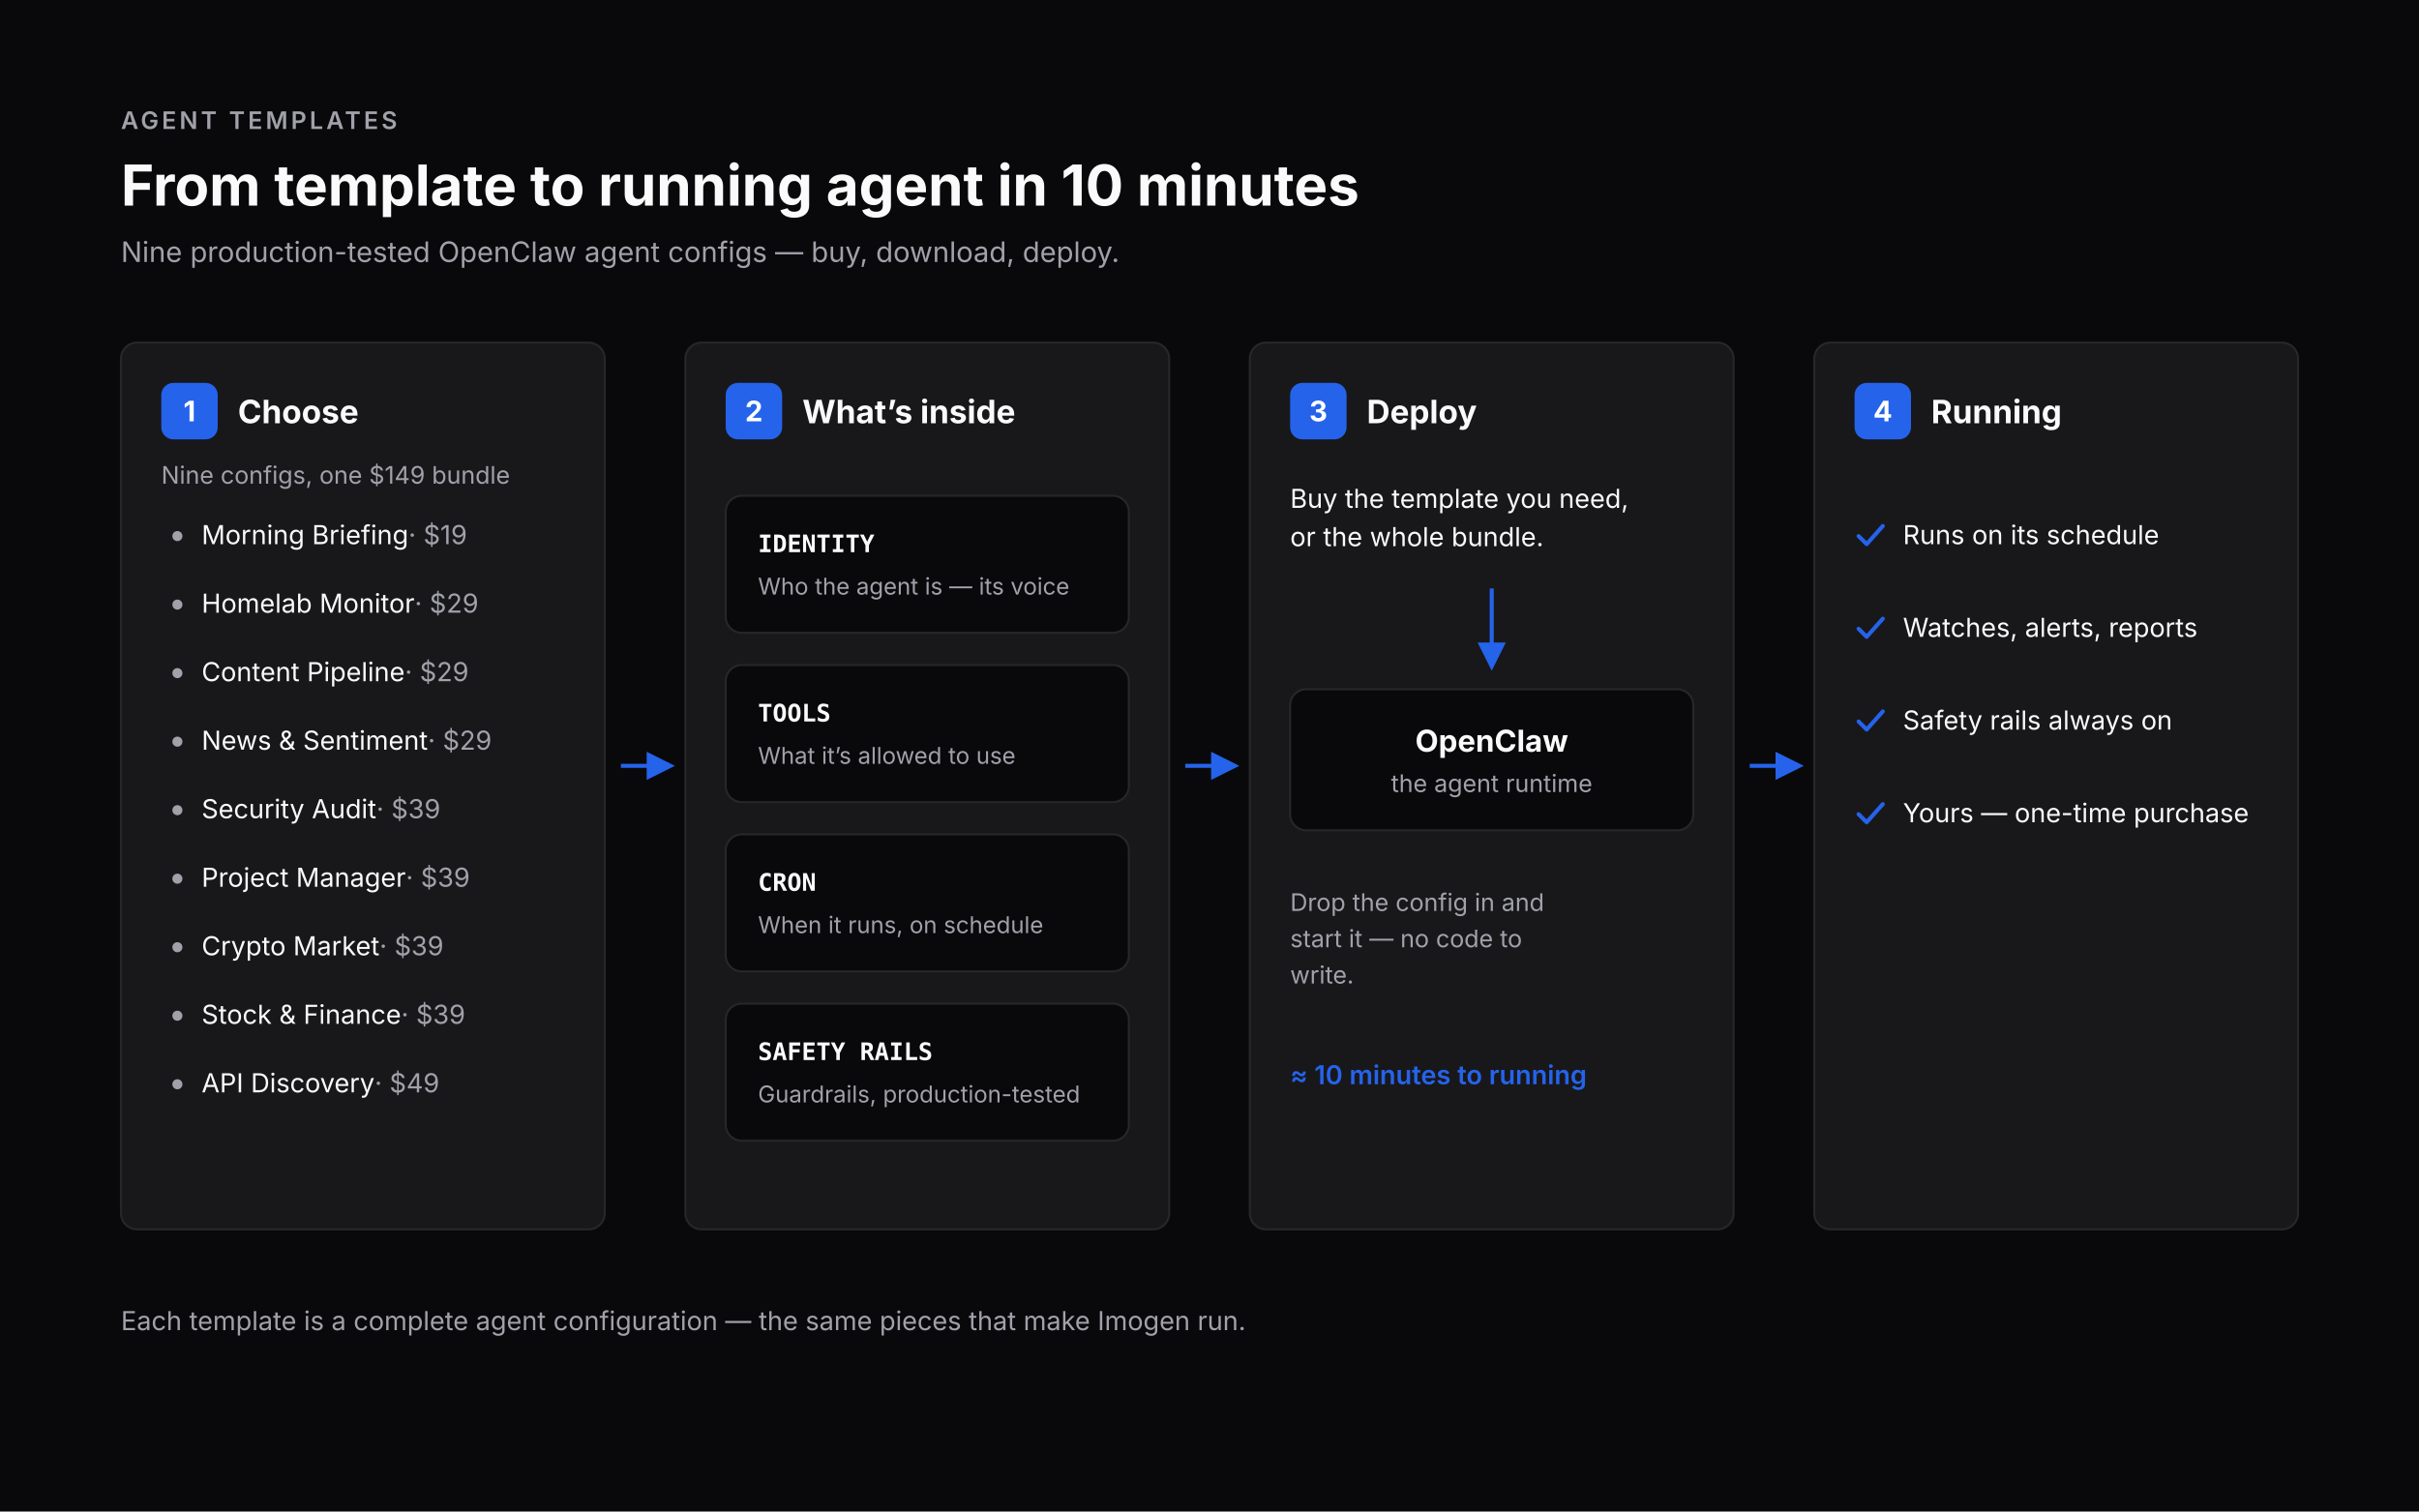
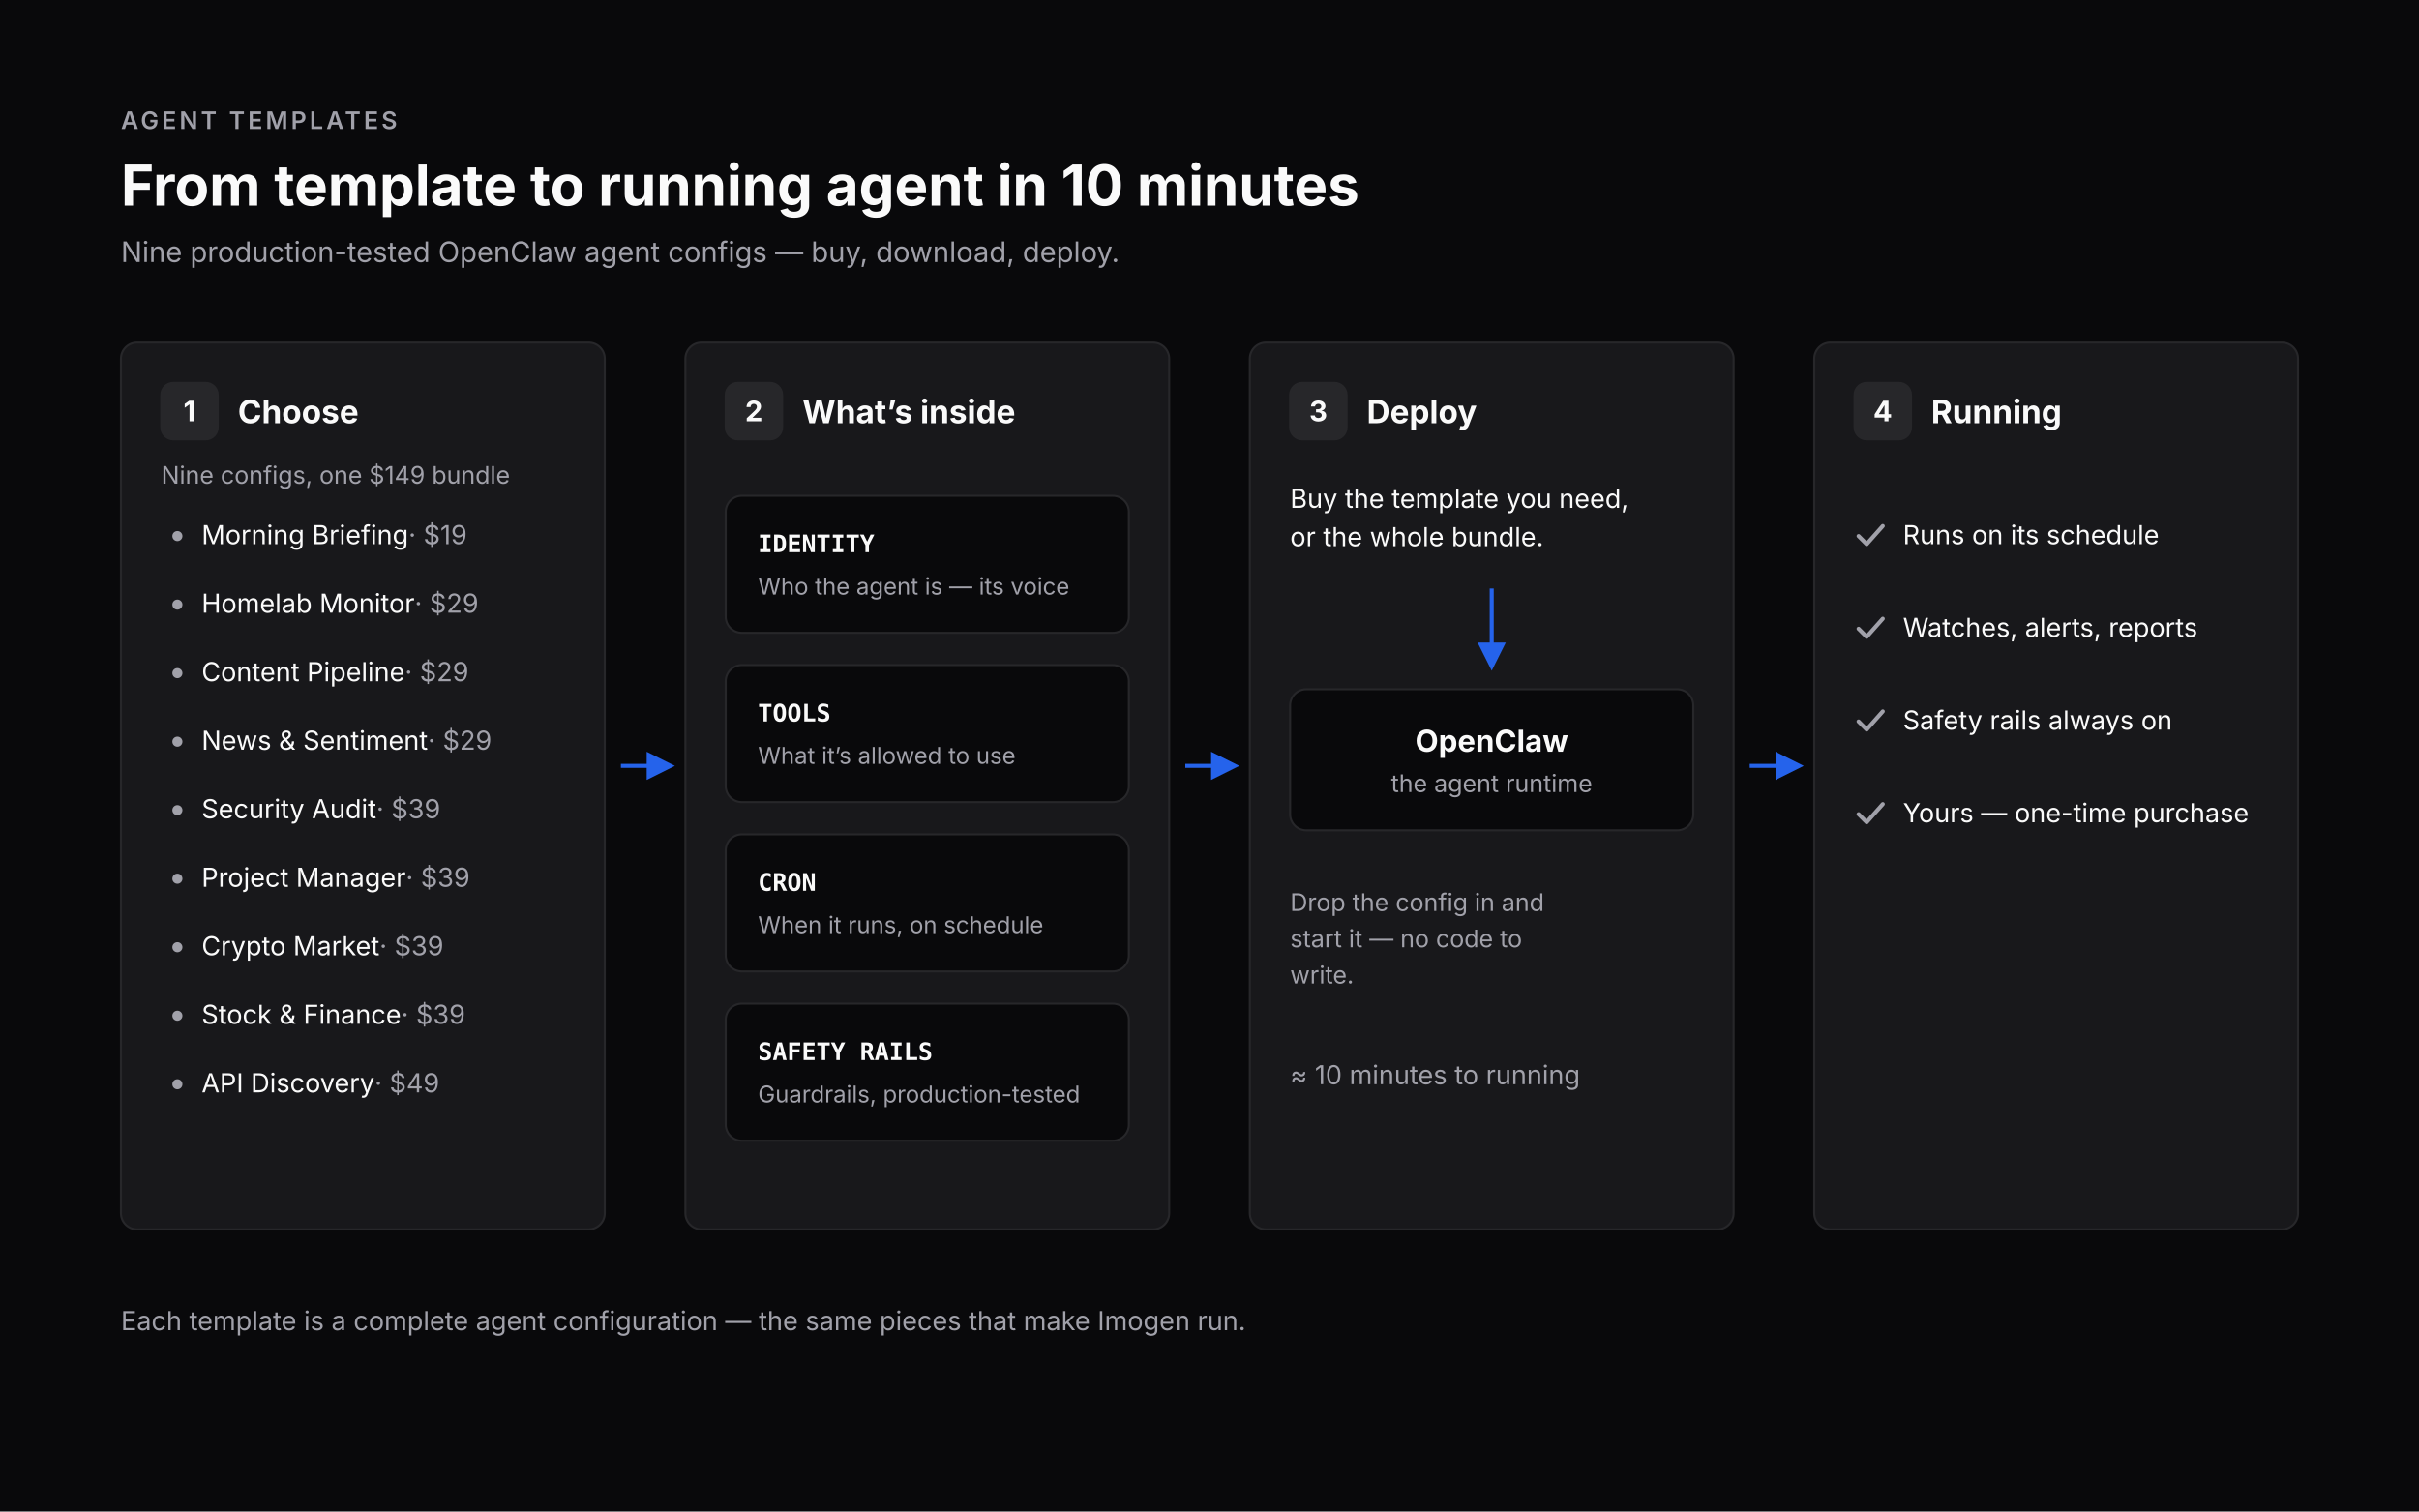
<svg xmlns="http://www.w3.org/2000/svg" viewBox="0 0 1200 750" font-family="Inter, system-ui, sans-serif" role="img" aria-labelledby="dt">
  <defs>
    <marker id="arr" viewBox="0 0 10 10" refX="8" refY="5" markerWidth="7" markerHeight="7" orient="auto-start-reverse">
      <path d="M0 0 L10 5 L0 10 z" fill="#2563eb" />
    </marker>
    <marker id="arrm" viewBox="0 0 10 10" refX="8" refY="5" markerWidth="7" markerHeight="7" orient="auto-start-reverse">
      <path d="M0 0 L10 5 L0 10 z" fill="#a1a1aa" />
    </marker>
  </defs>
  <rect width="1200" height="750" fill="#09090b" />
  <text x="60" y="64" font-size="12" fill="#a1a1aa" font-weight="600" letter-spacing="1.5">AGENT TEMPLATES</text>
  <text x="60" y="102" font-size="28" fill="#fafafa" font-weight="700">From template to running agent in 10 minutes</text>
  <text x="60" y="130" font-size="14" fill="#a1a1aa">Nine production-tested OpenClaw agent configs — buy, download, deploy.</text>
  <rect x="60" y="170" width="240" height="440" rx="8" fill="#18181b" stroke="#27272a" stroke-width="1" />
-   <rect x="80" y="190" width="28" height="28" rx="6" fill="#2563eb" />
-   <text x="94.0" y="209.04" font-size="14" fill="#ffffff" font-weight="700" text-anchor="middle">1</text>
+   <rect x="80" y="190" width="28" height="28" rx="6" fill="#27272a" stroke="#27272a" />
+   <text x="94.0" y="209.04" font-size="14" fill="#fafafa" font-weight="700" text-anchor="middle">1</text>
  <text x="118" y="210" font-size="16" fill="#fafafa" font-weight="700">Choose</text>
  <line x1="308" y1="380" x2="332" y2="380" stroke="#2563eb" stroke-width="2" marker-end="url(#arr)" />
  <rect x="340" y="170" width="240" height="440" rx="8" fill="#18181b" stroke="#27272a" stroke-width="1" />
-   <rect x="360" y="190" width="28" height="28" rx="6" fill="#2563eb" />
-   <text x="374.0" y="209.04" font-size="14" fill="#ffffff" font-weight="700" text-anchor="middle">2</text>
+   <rect x="360" y="190" width="28" height="28" rx="6" fill="#27272a" stroke="#27272a" />
+   <text x="374.0" y="209.04" font-size="14" fill="#fafafa" font-weight="700" text-anchor="middle">2</text>
  <text x="398" y="210" font-size="16" fill="#fafafa" font-weight="700">What’s inside</text>
  <line x1="588" y1="380" x2="612" y2="380" stroke="#2563eb" stroke-width="2" marker-end="url(#arr)" />
  <rect x="620" y="170" width="240" height="440" rx="8" fill="#18181b" stroke="#27272a" stroke-width="1" />
-   <rect x="640" y="190" width="28" height="28" rx="6" fill="#2563eb" />
-   <text x="654.0" y="209.04" font-size="14" fill="#ffffff" font-weight="700" text-anchor="middle">3</text>
+   <rect x="640" y="190" width="28" height="28" rx="6" fill="#27272a" stroke="#27272a" />
+   <text x="654.0" y="209.04" font-size="14" fill="#fafafa" font-weight="700" text-anchor="middle">3</text>
  <text x="678" y="210" font-size="16" fill="#fafafa" font-weight="700">Deploy</text>
  <line x1="868" y1="380" x2="892" y2="380" stroke="#2563eb" stroke-width="2" marker-end="url(#arr)" />
  <rect x="900" y="170" width="240" height="440" rx="8" fill="#18181b" stroke="#27272a" stroke-width="1" />
-   <rect x="920" y="190" width="28" height="28" rx="6" fill="#2563eb" />
-   <text x="934.0" y="209.04" font-size="14" fill="#ffffff" font-weight="700" text-anchor="middle">4</text>
+   <rect x="920" y="190" width="28" height="28" rx="6" fill="#27272a" stroke="#27272a" />
+   <text x="934.0" y="209.04" font-size="14" fill="#fafafa" font-weight="700" text-anchor="middle">4</text>
  <text x="958" y="210" font-size="16" fill="#fafafa" font-weight="700">Running</text>
  <text x="80" y="240" font-size="12" fill="#a1a1aa">Nine configs, one $149 bundle</text>
  <circle cx="88" cy="266" r="2.5" fill="#a1a1aa" />
  <text x="100" y="270" font-size="13" fill="#fafafa">Morning Briefing<tspan fill="#a1a1aa"> · $19</tspan>
  </text>
  <circle cx="88" cy="300" r="2.5" fill="#a1a1aa" />
  <text x="100" y="304" font-size="13" fill="#fafafa">Homelab Monitor<tspan fill="#a1a1aa"> · $29</tspan>
  </text>
  <circle cx="88" cy="334" r="2.5" fill="#a1a1aa" />
  <text x="100" y="338" font-size="13" fill="#fafafa">Content Pipeline<tspan fill="#a1a1aa"> · $29</tspan>
  </text>
  <circle cx="88" cy="368" r="2.5" fill="#a1a1aa" />
  <text x="100" y="372" font-size="13" fill="#fafafa">News &amp; Sentiment<tspan fill="#a1a1aa"> · $29</tspan>
  </text>
  <circle cx="88" cy="402" r="2.5" fill="#a1a1aa" />
  <text x="100" y="406" font-size="13" fill="#fafafa">Security Audit<tspan fill="#a1a1aa"> · $39</tspan>
  </text>
  <circle cx="88" cy="436" r="2.5" fill="#a1a1aa" />
  <text x="100" y="440" font-size="13" fill="#fafafa">Project Manager<tspan fill="#a1a1aa"> · $39</tspan>
  </text>
  <circle cx="88" cy="470" r="2.5" fill="#a1a1aa" />
  <text x="100" y="474" font-size="13" fill="#fafafa">Crypto Market<tspan fill="#a1a1aa"> · $39</tspan>
  </text>
  <circle cx="88" cy="504" r="2.5" fill="#a1a1aa" />
  <text x="100" y="508" font-size="13" fill="#fafafa">Stock &amp; Finance<tspan fill="#a1a1aa"> · $39</tspan>
  </text>
  <circle cx="88" cy="538" r="2.5" fill="#a1a1aa" />
  <text x="100" y="542" font-size="13" fill="#fafafa">API Discovery<tspan fill="#a1a1aa"> · $49</tspan>
  </text>
  <rect x="360" y="246" width="200" height="68" rx="8" fill="#09090b" stroke="#27272a" stroke-width="1" />
  <text x="376" y="274" font-size="12" fill="#fafafa" font-weight="700" font-family="'JetBrains Mono', ui-monospace, monospace">IDENTITY</text>
  <text x="376" y="295" font-size="11.5" fill="#a1a1aa">Who the agent is — its voice</text>
  <rect x="360" y="330" width="200" height="68" rx="8" fill="#09090b" stroke="#27272a" stroke-width="1" />
  <text x="376" y="358" font-size="12" fill="#fafafa" font-weight="700" font-family="'JetBrains Mono', ui-monospace, monospace">TOOLS</text>
  <text x="376" y="379" font-size="11.5" fill="#a1a1aa">What it’s allowed to use</text>
  <rect x="360" y="414" width="200" height="68" rx="8" fill="#09090b" stroke="#27272a" stroke-width="1" />
  <text x="376" y="442" font-size="12" fill="#fafafa" font-weight="700" font-family="'JetBrains Mono', ui-monospace, monospace">CRON</text>
  <text x="376" y="463" font-size="11.5" fill="#a1a1aa">When it runs, on schedule</text>
  <rect x="360" y="498" width="200" height="68" rx="8" fill="#09090b" stroke="#27272a" stroke-width="1" />
  <text x="376" y="526" font-size="12" fill="#fafafa" font-weight="700" font-family="'JetBrains Mono', ui-monospace, monospace">SAFETY RAILS</text>
  <text x="376" y="547" font-size="11.5" fill="#a1a1aa">Guardrails, production-tested</text>
  <text x="640" y="252" font-size="13" fill="#fafafa">Buy the template you need,</text>
  <text x="640" y="271" font-size="13" fill="#fafafa">or the whole bundle.</text>
  <line x1="740" y1="292" x2="740" y2="330" stroke="#2563eb" stroke-width="2" marker-end="url(#arr)" />
  <rect x="640" y="342" width="200" height="70" rx="8" fill="#09090b" stroke="#27272a" stroke-width="1" />
  <text x="740" y="373" font-size="15" fill="#fafafa" font-weight="700" text-anchor="middle">OpenClaw</text>
  <text x="740" y="393" font-size="12" fill="#a1a1aa" text-anchor="middle">the agent runtime</text>
  <text x="640" y="452" font-size="12" fill="#a1a1aa">Drop the config in and</text>
  <text x="640" y="470" font-size="12" fill="#a1a1aa">start it — no code to</text>
  <text x="640" y="488" font-size="12" fill="#a1a1aa">write.</text>
-   <text x="640" y="538" font-size="13" fill="#2563eb" font-weight="600">≈ 10 minutes to running</text>
-   <path d="M922 266 l4 4 l8 -9" stroke="#2563eb" stroke-width="2" fill="none" stroke-linecap="round" stroke-linejoin="round" />
+   <text x="640" y="538" font-size="13" fill="#a1a1aa">≈ 10 minutes to running</text>
+   <path d="M922 266 l4 4 l8 -9" stroke="#a1a1aa" stroke-width="2" fill="none" stroke-linecap="round" stroke-linejoin="round" />
  <text x="944" y="270" font-size="13" fill="#fafafa">Runs on its schedule</text>
-   <path d="M922 312 l4 4 l8 -9" stroke="#2563eb" stroke-width="2" fill="none" stroke-linecap="round" stroke-linejoin="round" />
+   <path d="M922 312 l4 4 l8 -9" stroke="#a1a1aa" stroke-width="2" fill="none" stroke-linecap="round" stroke-linejoin="round" />
  <text x="944" y="316" font-size="13" fill="#fafafa">Watches, alerts, reports</text>
-   <path d="M922 358 l4 4 l8 -9" stroke="#2563eb" stroke-width="2" fill="none" stroke-linecap="round" stroke-linejoin="round" />
+   <path d="M922 358 l4 4 l8 -9" stroke="#a1a1aa" stroke-width="2" fill="none" stroke-linecap="round" stroke-linejoin="round" />
  <text x="944" y="362" font-size="13" fill="#fafafa">Safety rails always on</text>
-   <path d="M922 404 l4 4 l8 -9" stroke="#2563eb" stroke-width="2" fill="none" stroke-linecap="round" stroke-linejoin="round" />
+   <path d="M922 404 l4 4 l8 -9" stroke="#a1a1aa" stroke-width="2" fill="none" stroke-linecap="round" stroke-linejoin="round" />
  <text x="944" y="408" font-size="13" fill="#fafafa">Yours — one-time purchase</text>
  <text x="60" y="660" font-size="13" fill="#a1a1aa">Each template is a complete agent configuration — the same pieces that make Imogen run.</text>
</svg>
